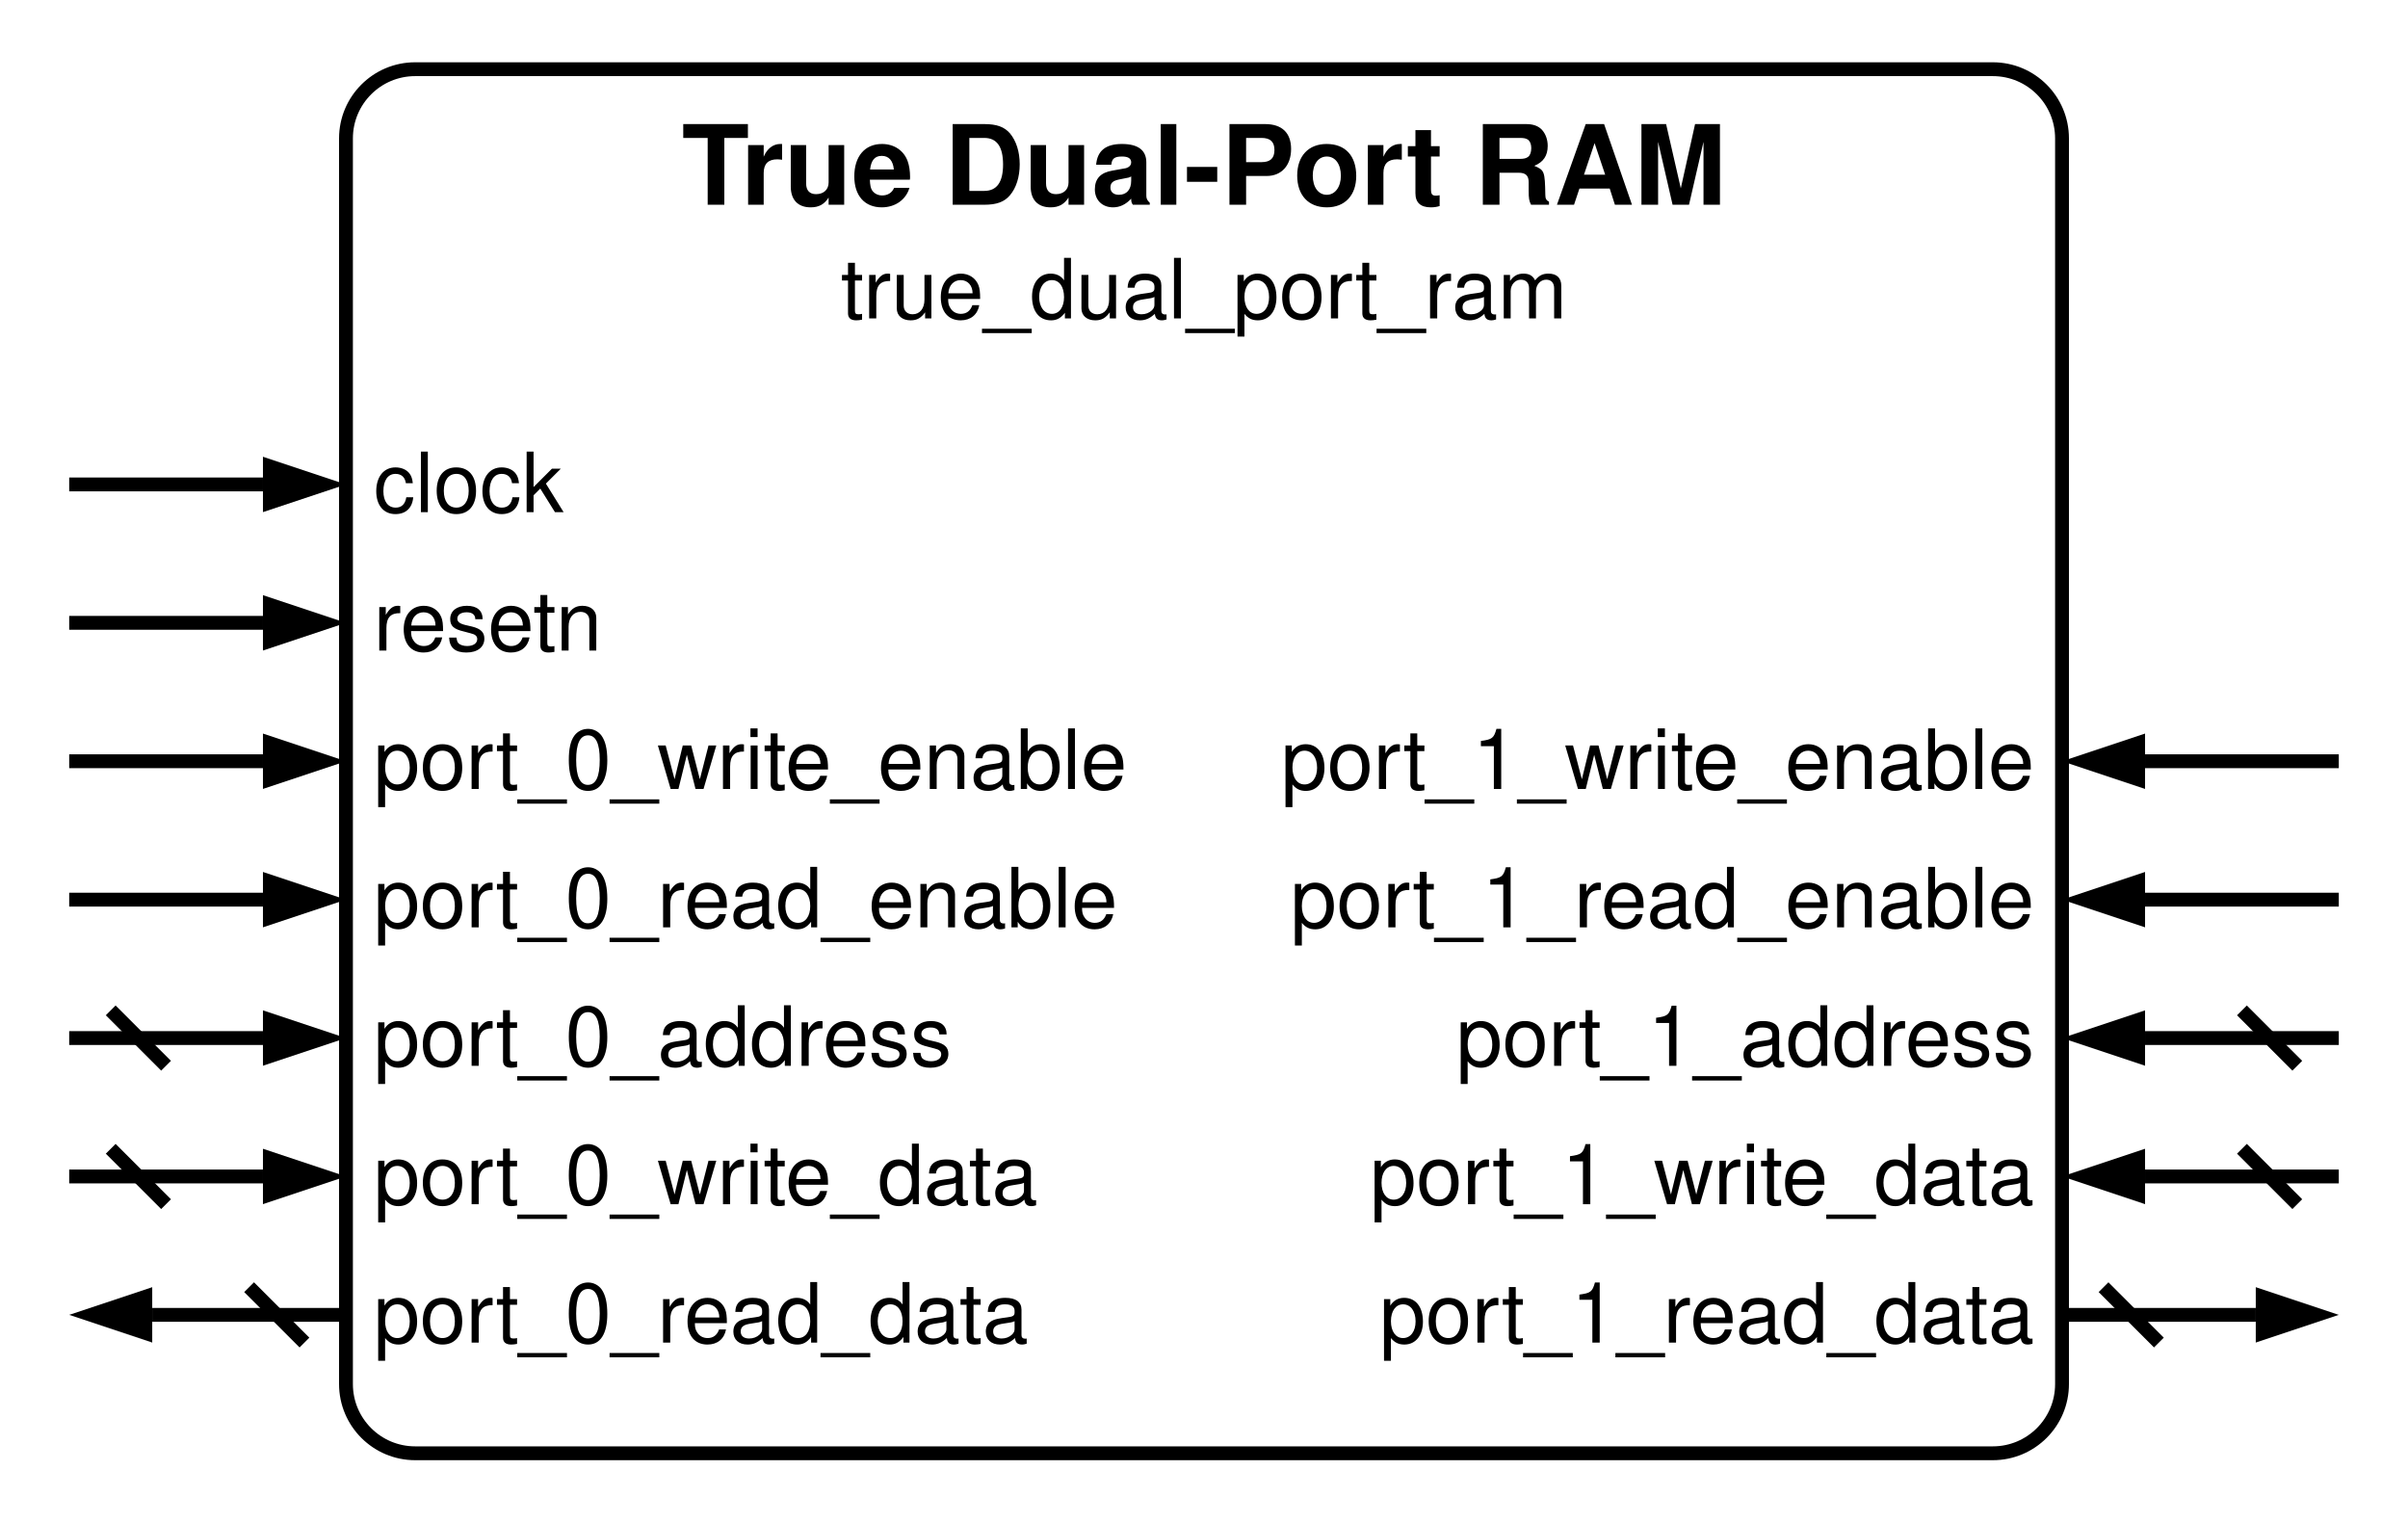
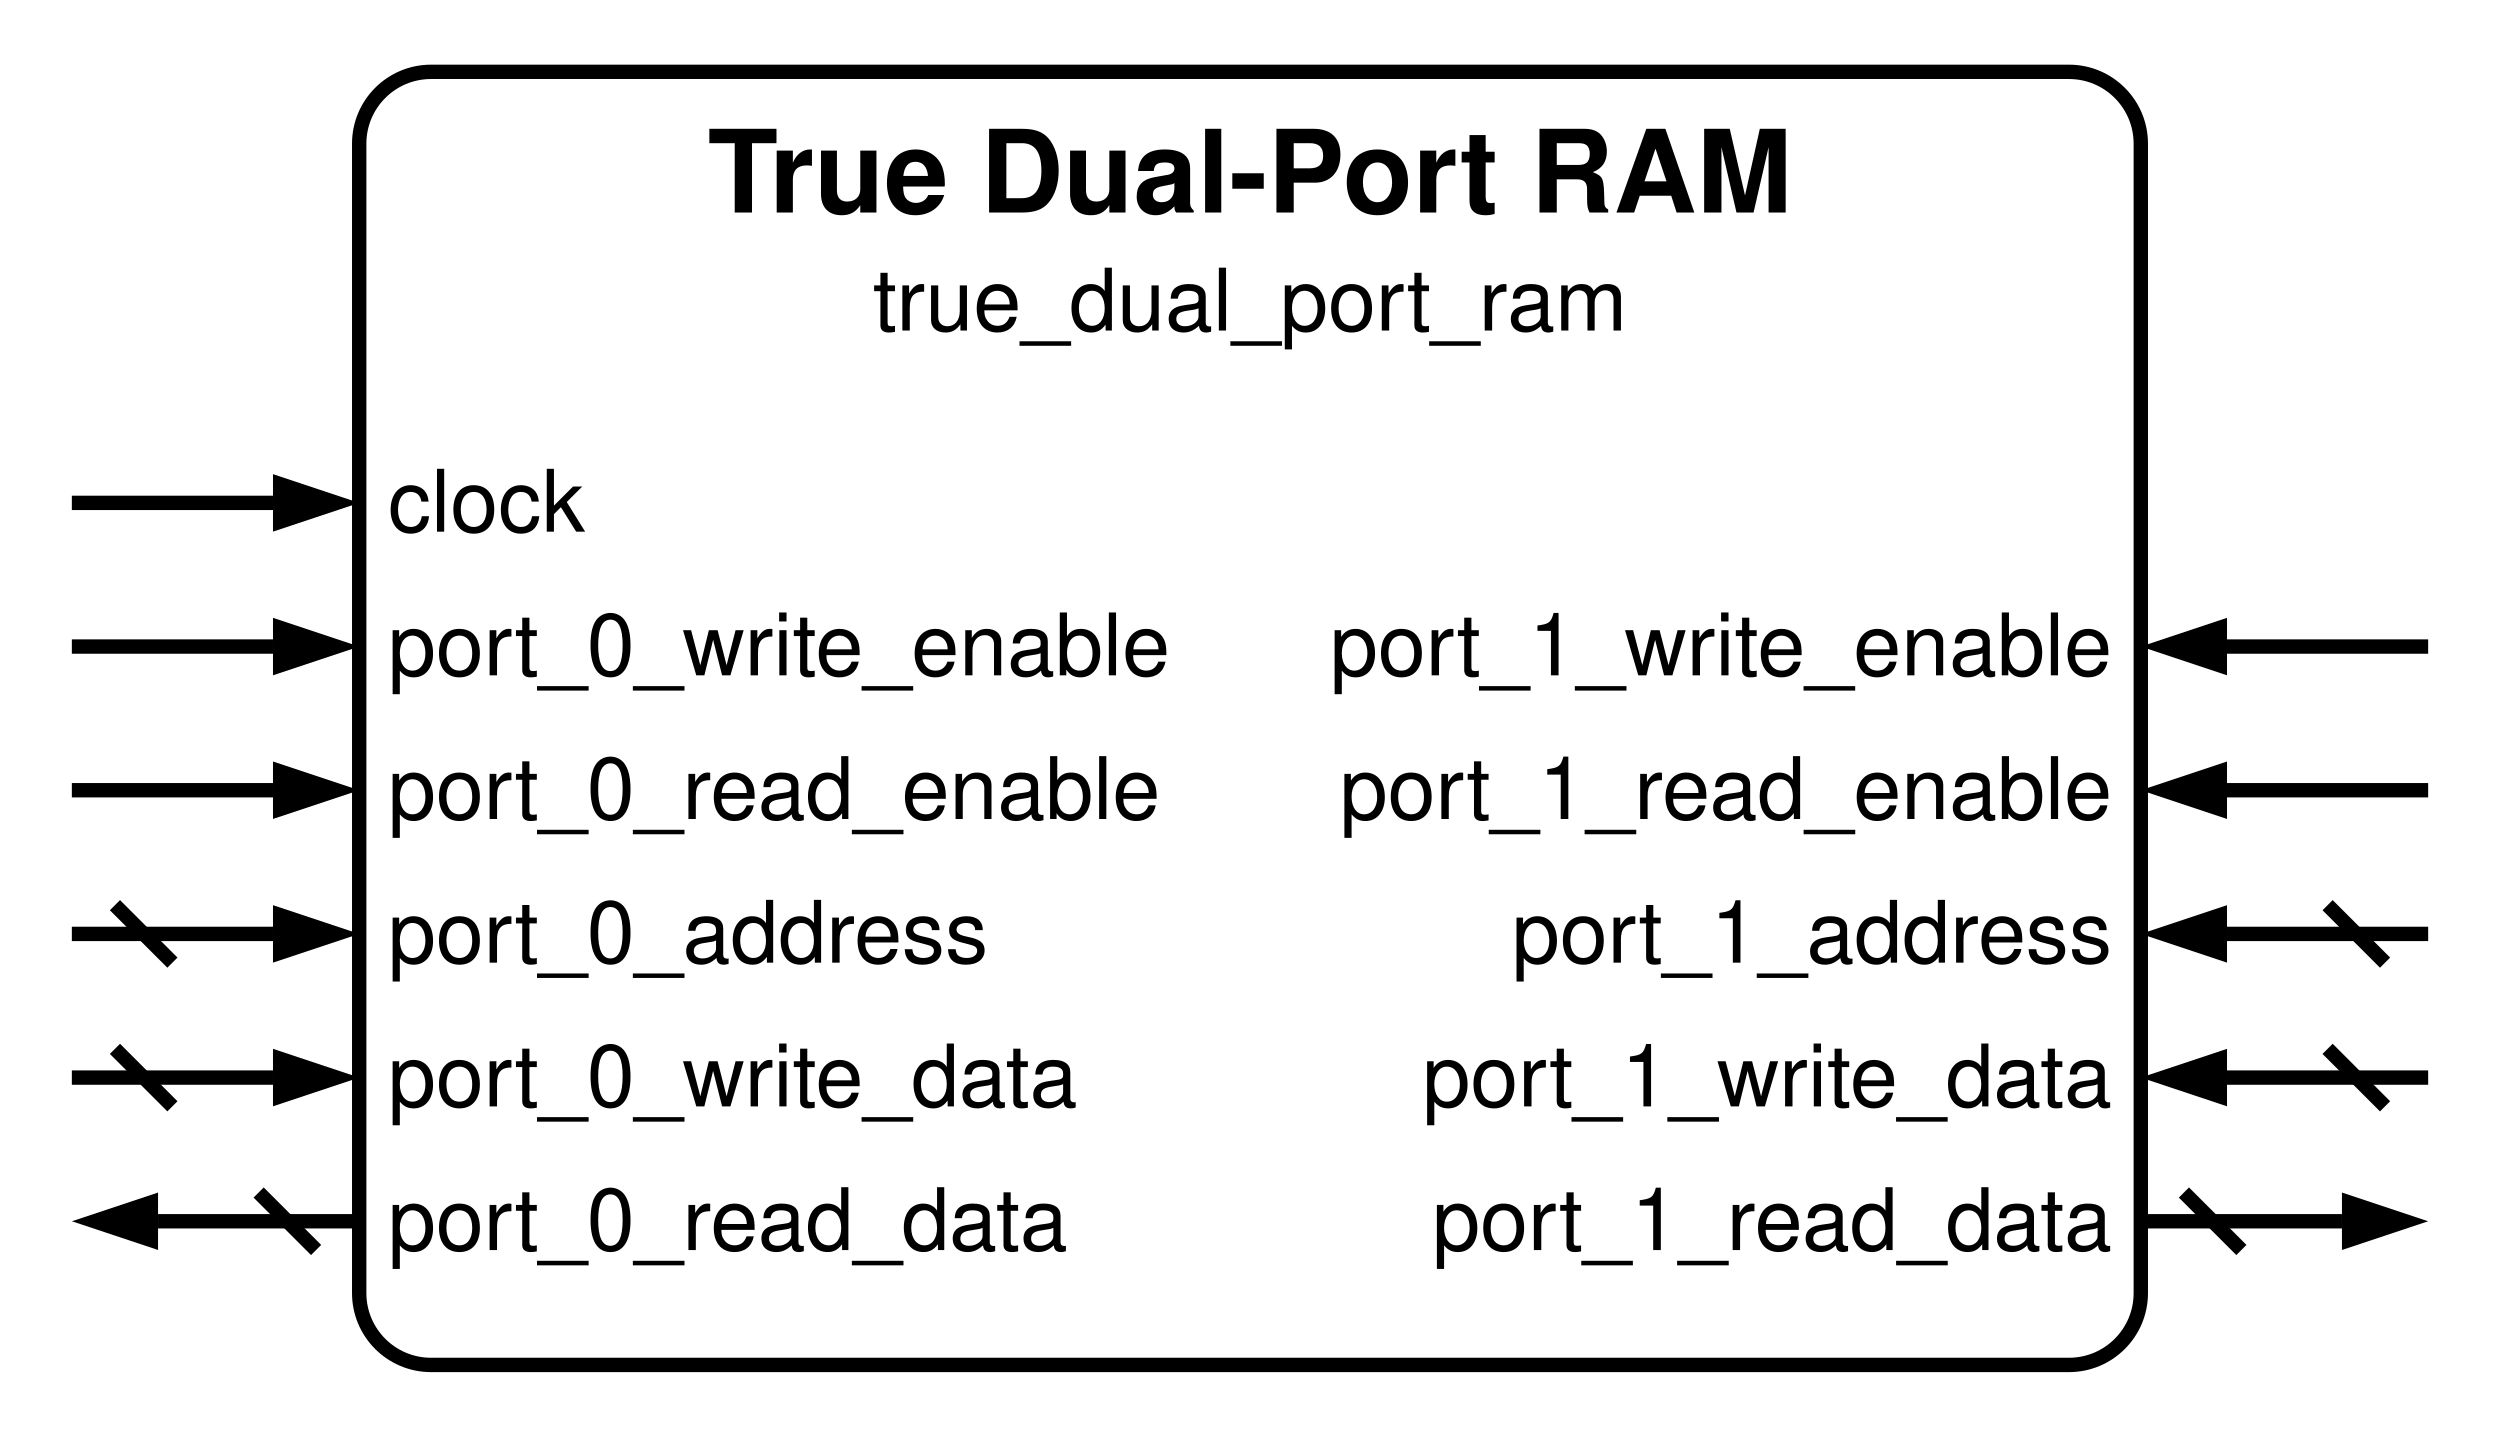
- <svg xmlns="http://www.w3.org/2000/svg" width="348" height="220" viewBox="0 0 174 110">
-   <rect x="25" y="5" width="124" height="100" fill="none" stroke="black" stroke-width="1" rx="5" />
+ <svg xmlns="http://www.w3.org/2000/svg" width="348" height="200" viewBox="0 0 174 100">
+   <rect x="25" y="5" width="124" height="90" fill="none" stroke="black" stroke-width="1" rx="5" />
  <text x="87" y="12" text-anchor="middle" dominant-baseline="middle" font-family="Helvetica" font-size="8" font-weight="bold" fill="black">True Dual-Port RAM</text>
  <text x="87" y="21" text-anchor="middle" dominant-baseline="middle" font-family="Helvetica" font-size="6" font-weight="regular" fill="black">true_dual_port_ram</text>
  <text x="27" y="35" text-anchor="start" dominant-baseline="middle" font-family="Helvetica" font-size="6" font-weight="regular" fill="black">clock</text>
  <line x1="19" y1="35" x2="5" y2="35" stroke="black" stroke-width="1" />
  <path d="M 25 35 l -6 +2.0 v -4 z" fill="black" />
-   <text x="27" y="45" text-anchor="start" dominant-baseline="middle" font-family="Helvetica" font-size="6" font-weight="regular" fill="black">resetn</text>
+   <text x="27" y="45" text-anchor="start" dominant-baseline="middle" font-family="Helvetica" font-size="6" font-weight="regular" fill="black">port_0_write_enable</text>
  <line x1="19" y1="45" x2="5" y2="45" stroke="black" stroke-width="1" />
  <path d="M 25 45 l -6 +2.0 v -4 z" fill="black" />
-   <text x="27" y="55" text-anchor="start" dominant-baseline="middle" font-family="Helvetica" font-size="6" font-weight="regular" fill="black">port_0_write_enable</text>
+   <text x="147" y="45" text-anchor="end" dominant-baseline="middle" font-family="Helvetica" font-size="6" font-weight="regular" fill="black">port_1_write_enable</text>
+   <line x1="155" y1="45" x2="169" y2="45" stroke="black" stroke-width="1" />
+   <path d="M 149 45 l +6 +2.0 v -4 z" fill="black" />
+   <text x="27" y="55" text-anchor="start" dominant-baseline="middle" font-family="Helvetica" font-size="6" font-weight="regular" fill="black">port_0_read_enable</text>
  <line x1="19" y1="55" x2="5" y2="55" stroke="black" stroke-width="1" />
  <path d="M 25 55 l -6 +2.0 v -4 z" fill="black" />
-   <text x="147" y="55" text-anchor="end" dominant-baseline="middle" font-family="Helvetica" font-size="6" font-weight="regular" fill="black">port_1_write_enable</text>
+   <text x="147" y="55" text-anchor="end" dominant-baseline="middle" font-family="Helvetica" font-size="6" font-weight="regular" fill="black">port_1_read_enable</text>
  <line x1="155" y1="55" x2="169" y2="55" stroke="black" stroke-width="1" />
  <path d="M 149 55 l +6 +2.0 v -4 z" fill="black" />
-   <text x="27" y="65" text-anchor="start" dominant-baseline="middle" font-family="Helvetica" font-size="6" font-weight="regular" fill="black">port_0_read_enable</text>
+   <text x="27" y="65" text-anchor="start" dominant-baseline="middle" font-family="Helvetica" font-size="6" font-weight="regular" fill="black">port_0_address</text>
  <line x1="19" y1="65" x2="5" y2="65" stroke="black" stroke-width="1" />
  <path d="M 25 65 l -6 +2.0 v -4 z" fill="black" />
-   <text x="147" y="65" text-anchor="end" dominant-baseline="middle" font-family="Helvetica" font-size="6" font-weight="regular" fill="black">port_1_read_enable</text>
+   <line x1="8" y1="63" x2="12" y2="67" stroke="black" stroke-width="1" />
+   <text x="147" y="65" text-anchor="end" dominant-baseline="middle" font-family="Helvetica" font-size="6" font-weight="regular" fill="black">port_1_address</text>
  <line x1="155" y1="65" x2="169" y2="65" stroke="black" stroke-width="1" />
  <path d="M 149 65 l +6 +2.0 v -4 z" fill="black" />
-   <text x="27" y="75" text-anchor="start" dominant-baseline="middle" font-family="Helvetica" font-size="6" font-weight="regular" fill="black">port_0_address</text>
+   <line x1="162" y1="63" x2="166" y2="67" stroke="black" stroke-width="1" />
+   <text x="27" y="75" text-anchor="start" dominant-baseline="middle" font-family="Helvetica" font-size="6" font-weight="regular" fill="black">port_0_write_data</text>
  <line x1="19" y1="75" x2="5" y2="75" stroke="black" stroke-width="1" />
  <path d="M 25 75 l -6 +2.0 v -4 z" fill="black" />
  <line x1="8" y1="73" x2="12" y2="77" stroke="black" stroke-width="1" />
-   <text x="147" y="75" text-anchor="end" dominant-baseline="middle" font-family="Helvetica" font-size="6" font-weight="regular" fill="black">port_1_address</text>
+   <text x="147" y="75" text-anchor="end" dominant-baseline="middle" font-family="Helvetica" font-size="6" font-weight="regular" fill="black">port_1_write_data</text>
  <line x1="155" y1="75" x2="169" y2="75" stroke="black" stroke-width="1" />
  <path d="M 149 75 l +6 +2.0 v -4 z" fill="black" />
  <line x1="162" y1="73" x2="166" y2="77" stroke="black" stroke-width="1" />
-   <text x="27" y="85" text-anchor="start" dominant-baseline="middle" font-family="Helvetica" font-size="6" font-weight="regular" fill="black">port_0_write_data</text>
-   <line x1="19" y1="85" x2="5" y2="85" stroke="black" stroke-width="1" />
-   <path d="M 25 85 l -6 +2.0 v -4 z" fill="black" />
-   <line x1="8" y1="83" x2="12" y2="87" stroke="black" stroke-width="1" />
-   <text x="147" y="85" text-anchor="end" dominant-baseline="middle" font-family="Helvetica" font-size="6" font-weight="regular" fill="black">port_1_write_data</text>
-   <line x1="155" y1="85" x2="169" y2="85" stroke="black" stroke-width="1" />
-   <path d="M 149 85 l +6 +2.0 v -4 z" fill="black" />
-   <line x1="162" y1="83" x2="166" y2="87" stroke="black" stroke-width="1" />
-   <text x="27" y="95" text-anchor="start" dominant-baseline="middle" font-family="Helvetica" font-size="6" font-weight="regular" fill="black">port_0_read_data</text>
-   <line x1="25" y1="95" x2="11" y2="95" stroke="black" stroke-width="1" />
-   <path d="M 5 95 l +6 +2.0 v -4 z" fill="black" />
-   <line x1="18" y1="93" x2="22" y2="97" stroke="black" stroke-width="1" />
-   <text x="147" y="95" text-anchor="end" dominant-baseline="middle" font-family="Helvetica" font-size="6" font-weight="regular" fill="black">port_1_read_data</text>
-   <line x1="149" y1="95" x2="163" y2="95" stroke="black" stroke-width="1" />
-   <path d="M 169 95 l -6 +2.0 v -4 z" fill="black" />
-   <line x1="152" y1="93" x2="156" y2="97" stroke="black" stroke-width="1" />
+   <text x="27" y="85" text-anchor="start" dominant-baseline="middle" font-family="Helvetica" font-size="6" font-weight="regular" fill="black">port_0_read_data</text>
+   <line x1="25" y1="85" x2="11" y2="85" stroke="black" stroke-width="1" />
+   <path d="M 5 85 l +6 +2.0 v -4 z" fill="black" />
+   <line x1="18" y1="83" x2="22" y2="87" stroke="black" stroke-width="1" />
+   <text x="147" y="85" text-anchor="end" dominant-baseline="middle" font-family="Helvetica" font-size="6" font-weight="regular" fill="black">port_1_read_data</text>
+   <line x1="149" y1="85" x2="163" y2="85" stroke="black" stroke-width="1" />
+   <path d="M 169 85 l -6 +2.0 v -4 z" fill="black" />
+   <line x1="152" y1="83" x2="156" y2="87" stroke="black" stroke-width="1" />
  <style>
      @media (prefers-color-scheme: dark) {
        :root {
          filter: invert(100%) hue-rotate(180deg);
        }
      }
    </style>
</svg>
